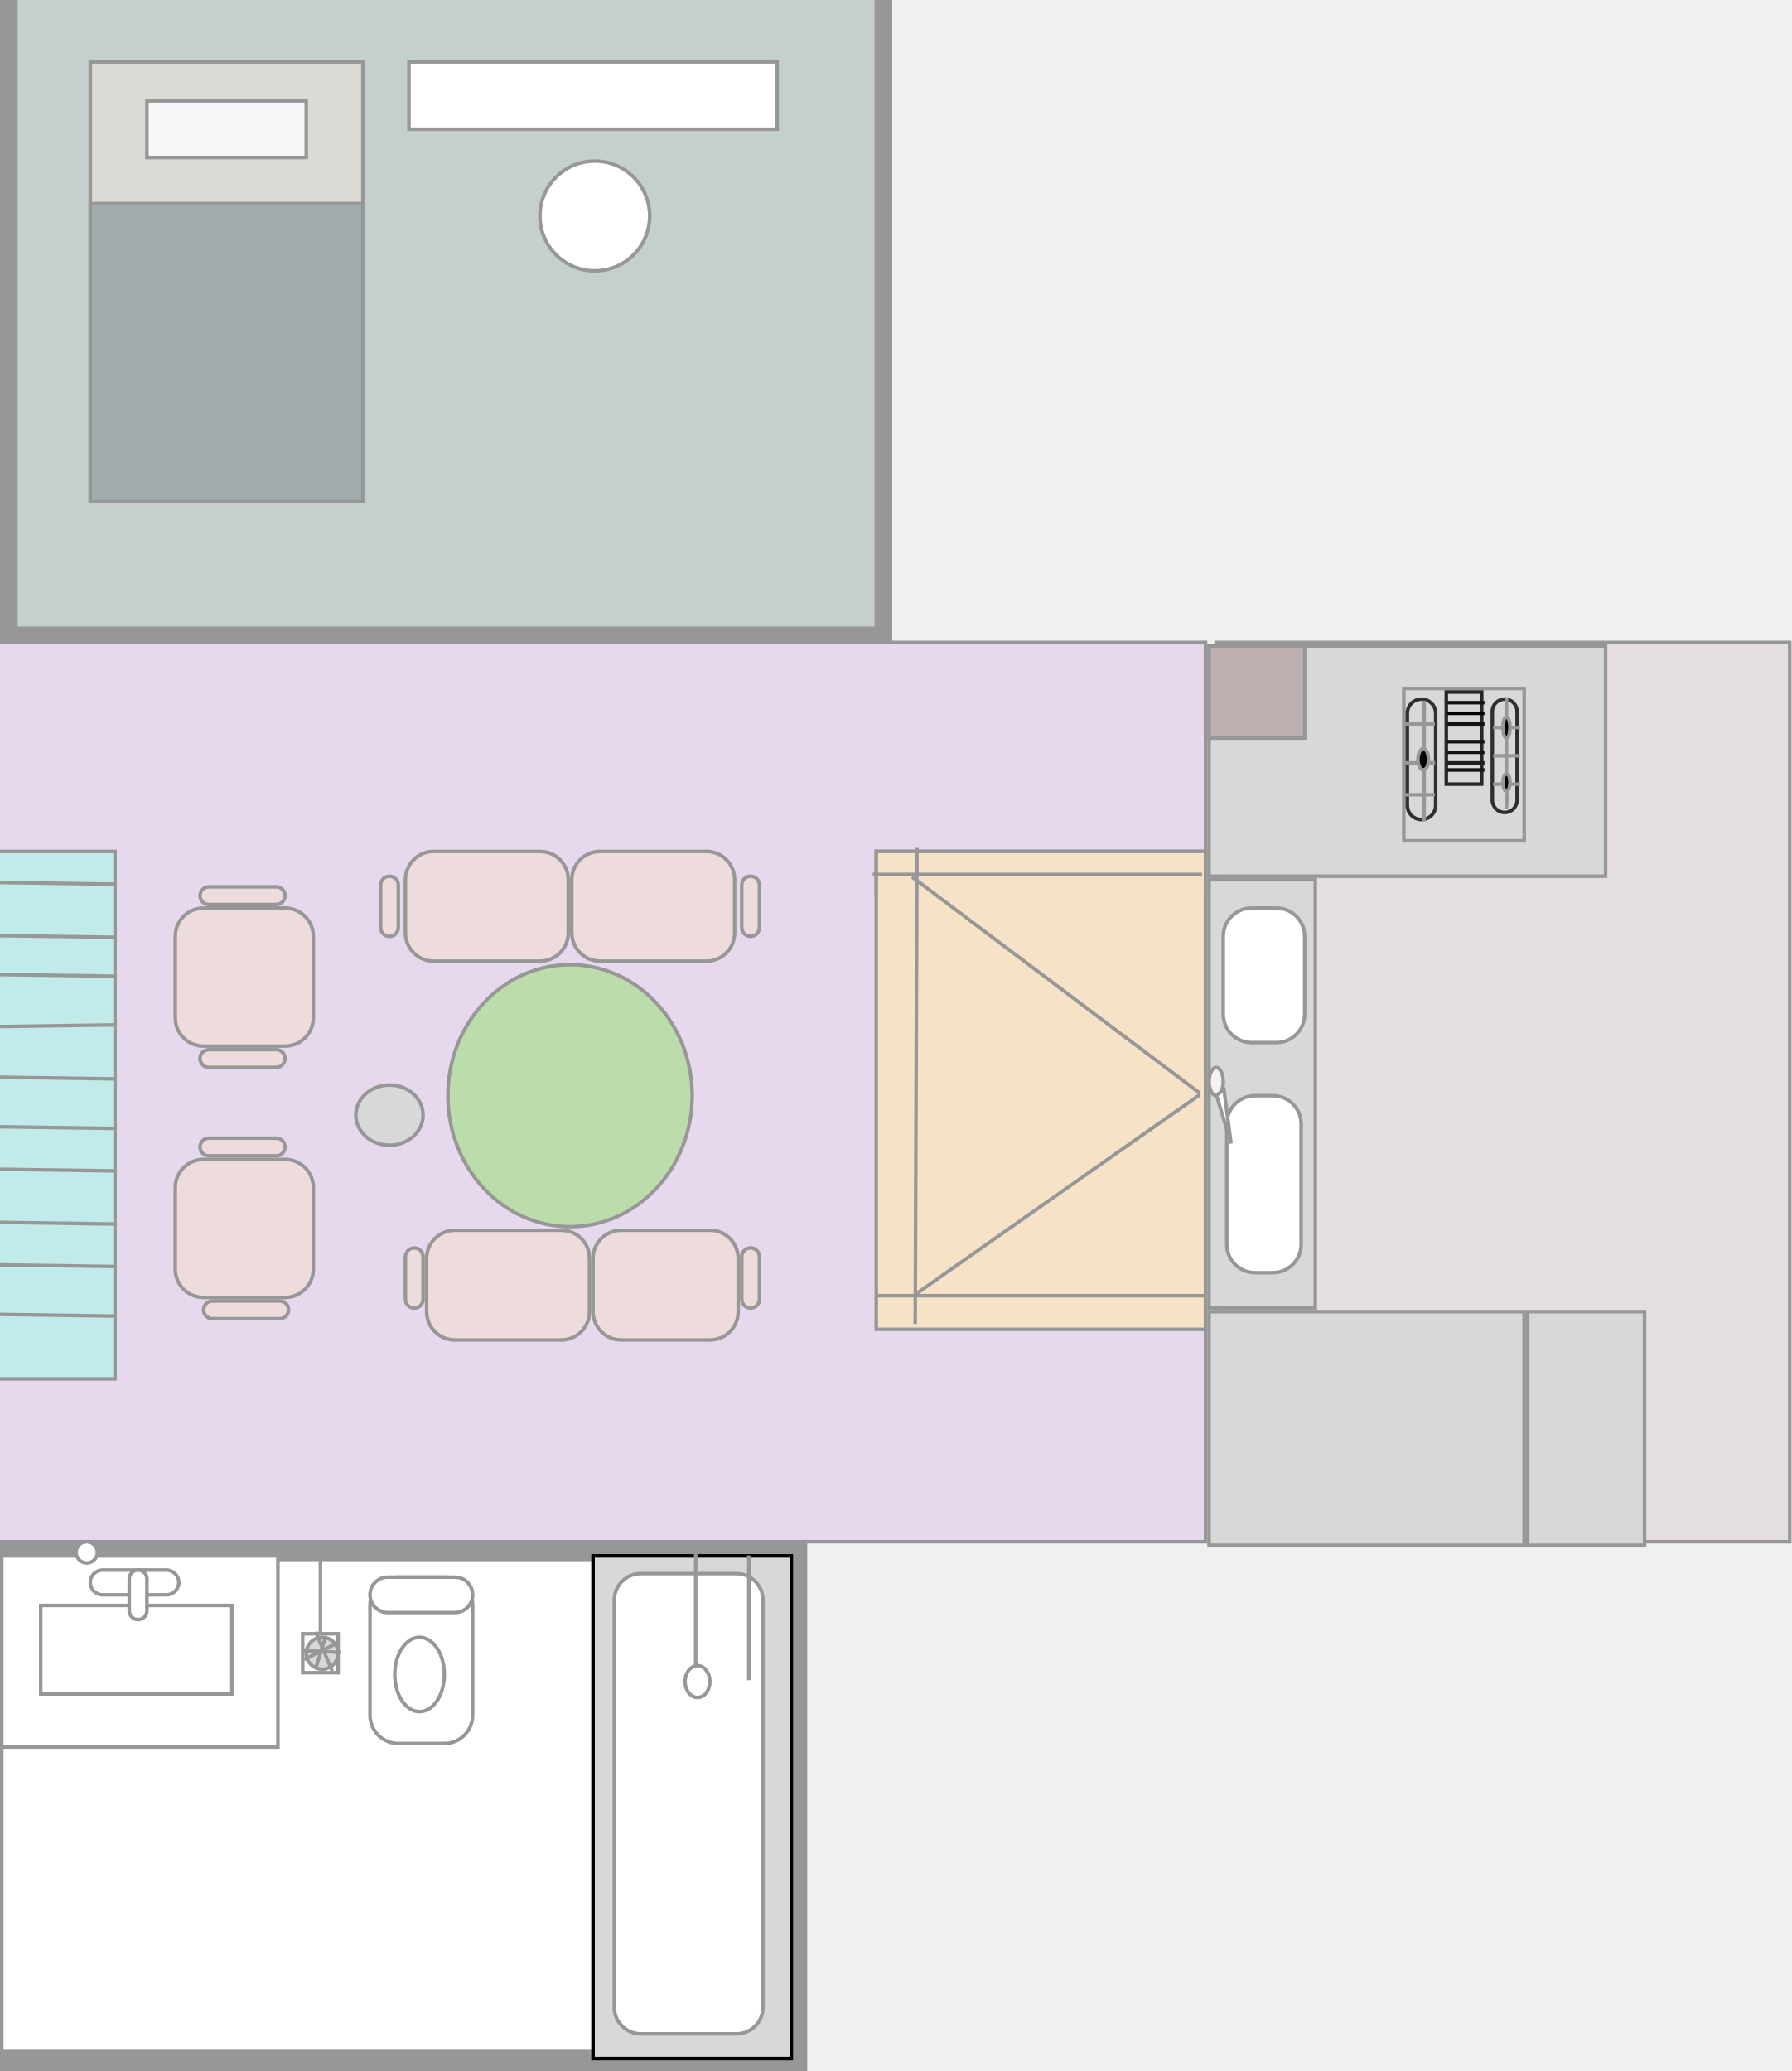
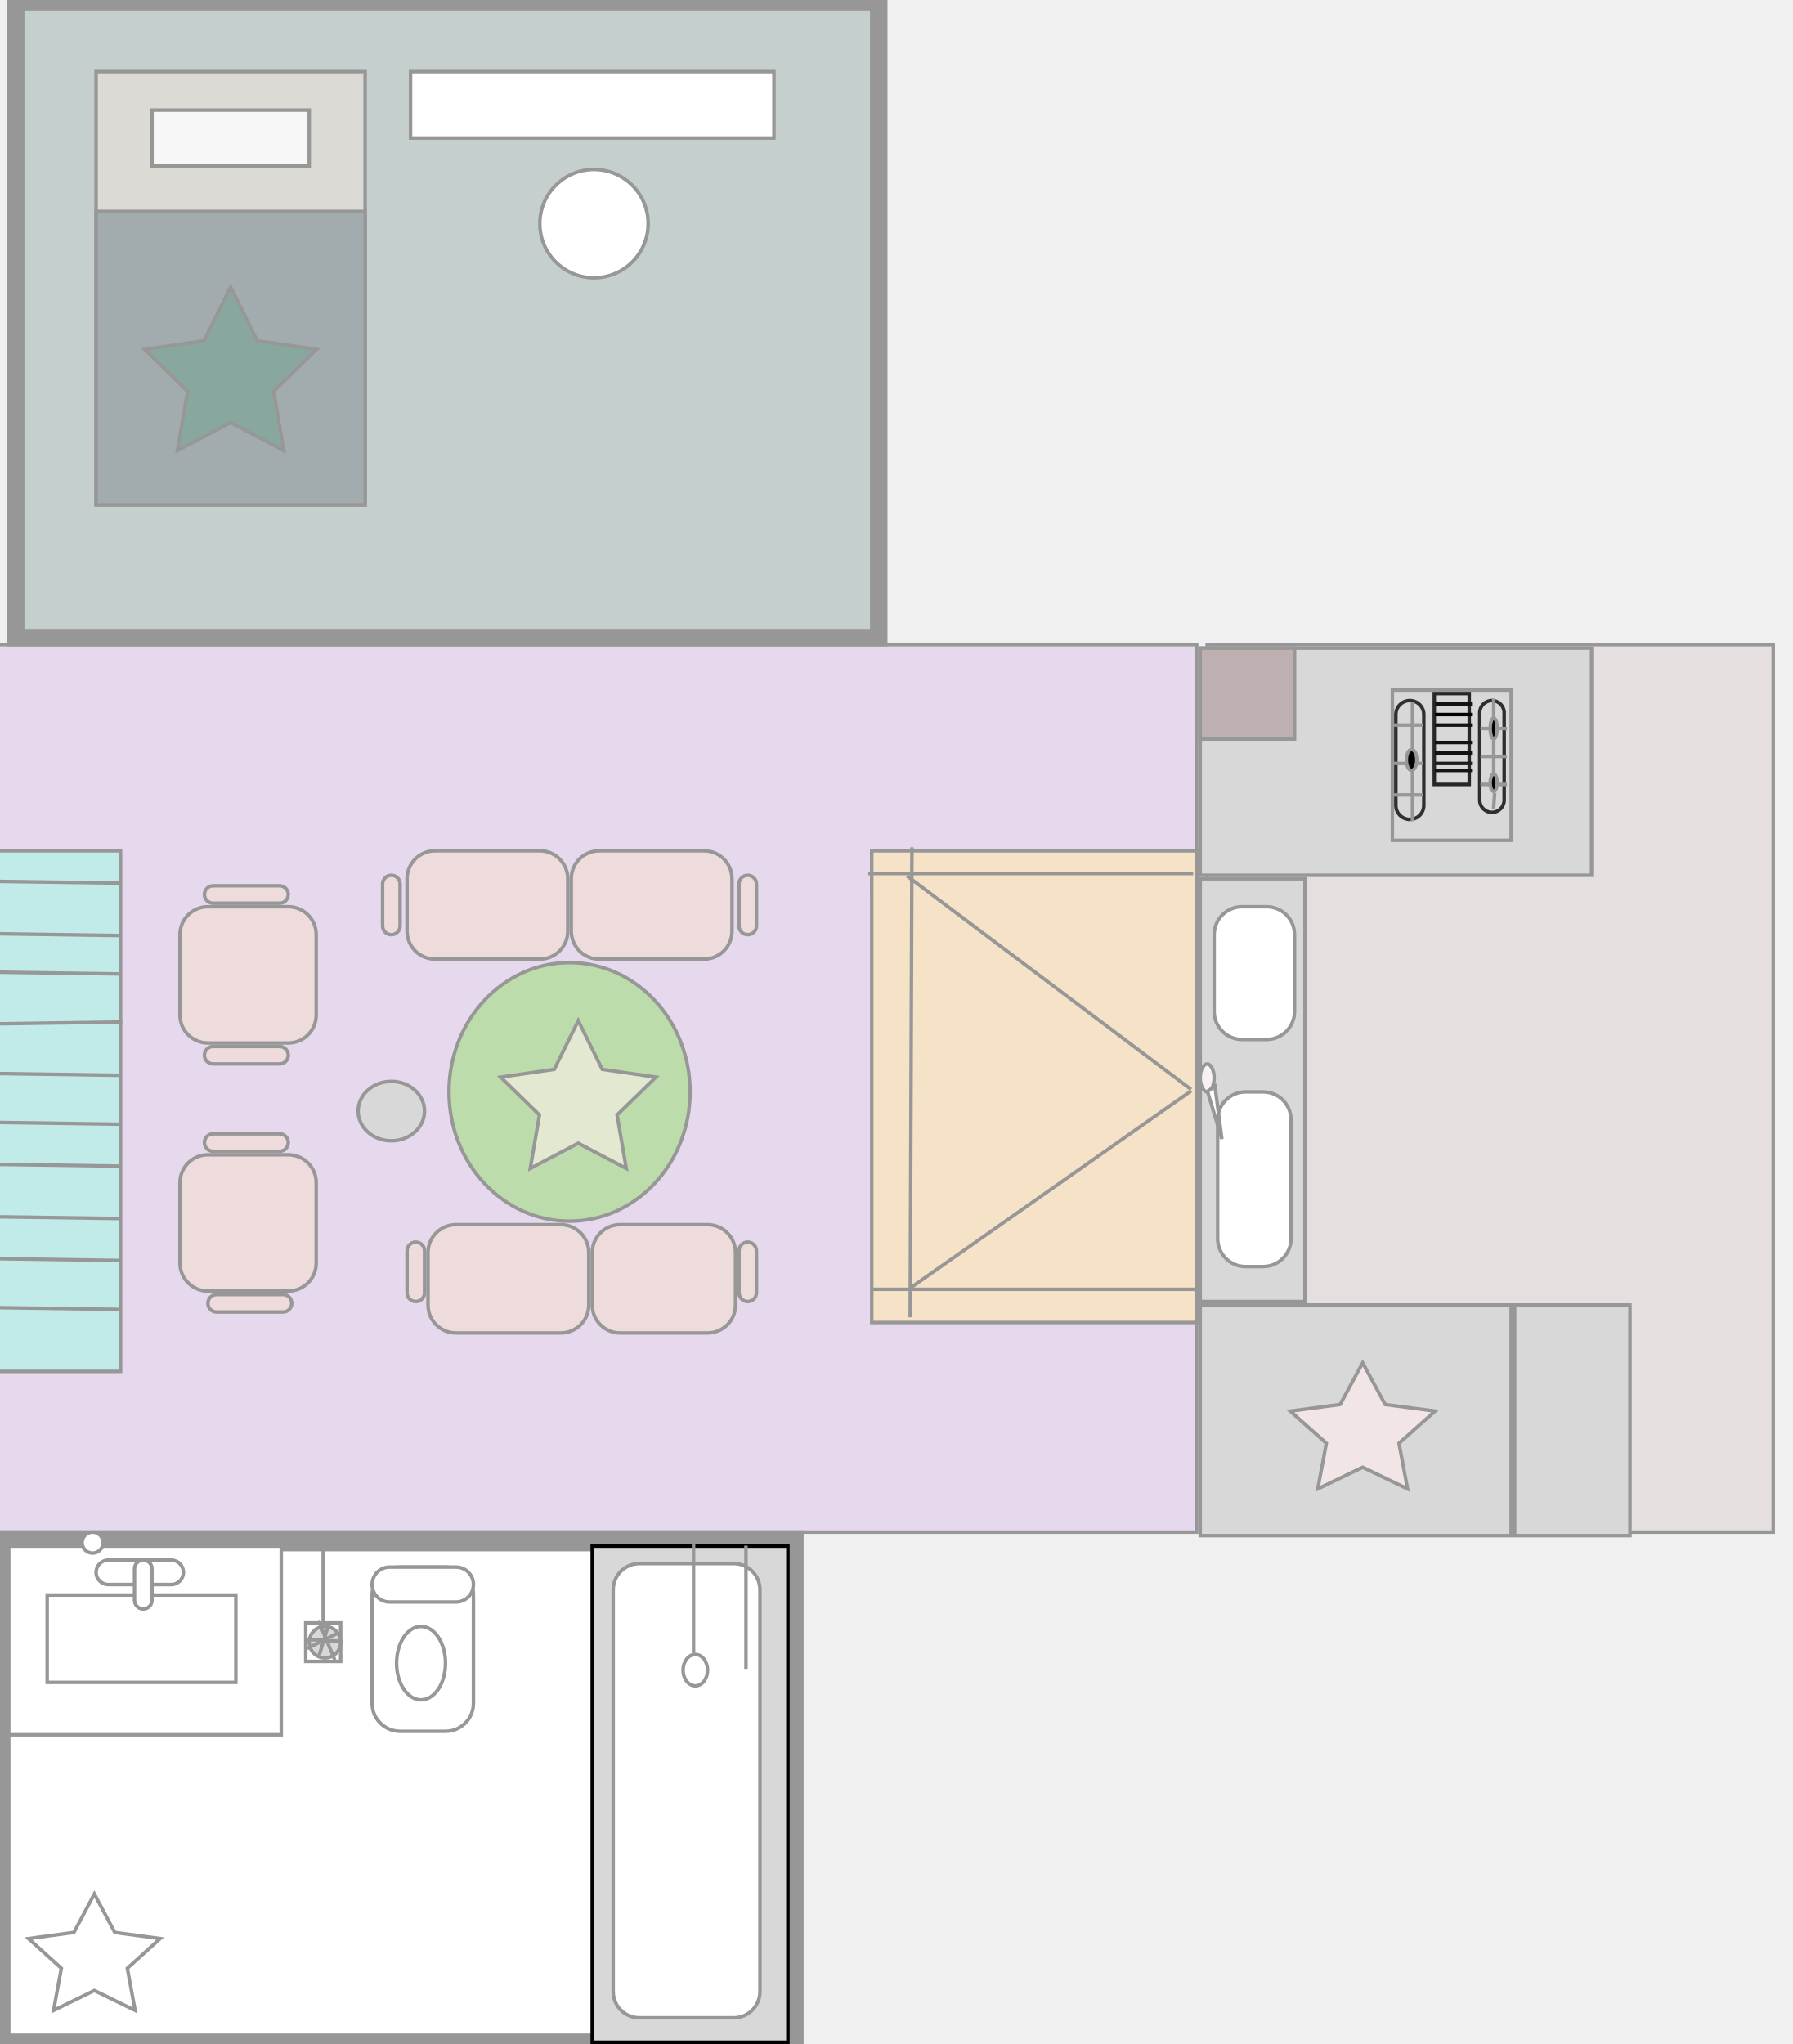
- <svg xmlns="http://www.w3.org/2000/svg" width="506px" height="585px" viewBox="0 0 506 585" version="1.1">
-   <g id="1b1b" stroke="none" stroke-width="1" fill="none" fill-rule="evenodd">
-     <rect id="Rectangle" stroke="#979797" fill="#E6D9ED" x="-2.5" y="181.5" width="343" height="254" />
-     <rect id="Rectangle" stroke="#979797" fill="#EEDCDC" x="167.5" y="347.5" width="41" height="31" rx="8" />
-     <rect id="Rectangle" stroke="#979797" fill="#EEDCDC" x="120.5" y="347.5" width="46" height="31" rx="8" />
-     <rect id="Rectangle" stroke="#979797" fill="#EEDCDC" x="161.5" y="240.5" width="46" height="31" rx="8" />
-     <rect id="Rectangle" stroke="#979797" fill="#EEDCDC" x="209.5" y="352.5" width="5" height="17" rx="2.5" />
-     <rect id="Rectangle" stroke="#979797" fill="#EEDCDC" x="114.5" y="352.5" width="5" height="17" rx="2.5" />
-     <line x1="251.5" y1="252.5" x2="338.5" y2="252.5" id="Line" stroke="#979797" stroke-linecap="square" />
-     <rect id="Rectangle" stroke="#979797" fill="#D8D8D8" x="247.5" y="240.5" width="93" height="12" />
-     <rect id="Rectangle" stroke="#979797" fill="#EEDCDC" x="209.5" y="247.5" width="5" height="17" rx="2.5" />
-     <rect id="Rectangle" stroke="#979797" fill="#EEDCDC" x="107.5" y="247.5" width="5" height="17" rx="2.5" />
-     <rect id="Rectangle" stroke="#979797" fill="#EEDCDC" x="57.5" y="367.5" width="24" height="5" rx="2.5" />
-     <rect id="Rectangle" stroke="#979797" fill="#EEDCDC" x="56.5" y="321.5" width="24" height="5" rx="2.5" />
-     <rect id="Rectangle" stroke="#979797" fill="#EEDCDC" x="56.5" y="296.5" width="24" height="5" rx="2.5" />
-     <rect id="Rectangle" stroke="#979797" fill="#EEDCDC" x="49.5" y="256.5" width="39" height="39" rx="8" />
-     <rect id="Rectangle" stroke="#979797" fill="#EEDCDC" x="56.5" y="250.5" width="24" height="5" rx="2.5" />
-     <rect id="Rectangle" stroke="#979797" fill="#EEDCDC" x="49.5" y="327.5" width="39" height="39" rx="8" />
-     <ellipse id="Oval" stroke="#979797" fill="#BCDDAB" cx="161" cy="309.5" rx="34.5" ry="37" />
-     <rect id="Rectangle" stroke="#979797" fill="#EEDCDC" x="114.5" y="240.5" width="46" height="31" rx="8" />
-     <rect id="Rectangle" stroke="#979797" fill="#F5E2C7" x="247.5" y="240.5" width="93" height="135" />
-     <line x1="258" y1="248" x2="338.5" y2="308.5" id="Line-2" stroke="#979797" stroke-linecap="square" />
-     <line x1="247" y1="247" x2="339" y2="247" id="Line-2" stroke="#979797" stroke-linecap="square" />
-     <line x1="258.716" y1="365.499" x2="338.5" y2="309.5" id="Line-2" stroke="#979797" stroke-linecap="square" />
-     <line x1="259" y1="240" x2="258.5" y2="373.5" id="Line-2" stroke="#979797" stroke-linecap="square" />
-     <line x1="248" y1="366" x2="340" y2="366" id="Line-2" stroke="#979797" stroke-linecap="square" />
-     <rect id="Rectangle" stroke="#979797" fill="#C0EBE9" x="-2.5" y="240.5" width="35" height="149" />
-     <line x1="-2.25" y1="371.25" x2="32.25" y2="371.75" id="Line-3" stroke="#979797" stroke-linecap="square" />
-     <line x1="-2.25" y1="357.25" x2="32.25" y2="357.75" id="Line-3" stroke="#979797" stroke-linecap="square" />
-     <line x1="-2.25" y1="345.25" x2="32.25" y2="345.75" id="Line-3" stroke="#979797" stroke-linecap="square" />
-     <line x1="-2.25" y1="330.25" x2="32.25" y2="330.75" id="Line-3" stroke="#979797" stroke-linecap="square" />
-     <line x1="-2.25" y1="318.25" x2="32.25" y2="318.75" id="Line-3" stroke="#979797" stroke-linecap="square" />
-     <line x1="-2.25" y1="304.25" x2="32.25" y2="304.75" id="Line-3" stroke="#979797" stroke-linecap="square" />
-     <line x1="-2.25" y1="249.25" x2="32.25" y2="249.75" id="Line-3" stroke="#979797" stroke-linecap="square" />
-     <line x1="-2" y1="290" x2="32.5" y2="289.5" id="Line-3" stroke="#979797" stroke-linecap="square" />
-     <line x1="-2.25" y1="275.25" x2="32.25" y2="275.75" id="Line-3" stroke="#979797" stroke-linecap="square" />
-     <ellipse id="Oval" stroke="#979797" fill="#D8D8D8" cx="110" cy="315" rx="9.5" ry="8.5" />
-     <line x1="-2.25" y1="264.25" x2="32.25" y2="264.75" id="Line-3" stroke="#979797" stroke-linecap="square" />
-     <rect id="Rectangle" stroke="#979797" stroke-width="6" fill="#FFFFFF" x="-2" y="438" width="227" height="144" />
-     <line x1="90.5" y1="439.371" x2="90.5" y2="461.629" id="Line-4" stroke="#979797" stroke-linecap="square" />
-     <rect id="Rectangle" stroke="#979797" fill="#FFFFFF" x="104.5" y="445.5" width="29" height="47" rx="8" />
-     <ellipse id="Oval" stroke="#979797" fill="#FFFFFF" cx="118.5" cy="473" rx="7" ry="10.5" />
-     <rect id="Rectangle" stroke="#979797" fill="#FFFFFF" x="104.5" y="445.5" width="29" height="10" rx="5" />
-     <circle id="Oval" stroke="#979797" fill="#D8D8D8" cx="39" cy="448" r="2.5" />
-     <rect id="Rectangle" stroke="#000000" fill="#D8D8D8" x="167.5" y="439.5" width="56" height="142" />
-     <line x1="38.5" y1="439.368" x2="38.5" y2="452.632" id="Line-2" stroke="#979797" stroke-linecap="square" />
-     <ellipse id="Oval" stroke="#979797" fill="#D8D8D8" cx="211" cy="479" rx="3.5" ry="4.5" />
-     <rect id="Rectangle" stroke="#979797" fill="#FFFFFF" x="0.5" y="439.5" width="78" height="54" />
-     <rect id="Rectangle-2" stroke="#979797" fill="#FFFFFF" x="11.5" y="453.5" width="54" height="25" />
-     <path d="M208,444.5 L181,444.5 C178.929,444.5 177.054,445.339 175.697,446.697 C174.339,448.054 173.5,449.929 173.5,452 L173.5,567 C173.5,569.071 174.339,570.946 175.697,572.303 C177.054,573.661 178.929,574.5 181,574.5 L208,574.5 C210.071,574.5 211.946,573.661 213.303,572.303 C214.661,570.946 215.5,569.071 215.5,567 L215.5,452 C215.5,449.929 214.661,448.054 213.303,446.697 C211.946,445.339 210.071,444.5 208,444.5 Z M24.5,435.5 C23.672,435.5 22.922,435.836 22.379,436.379 C21.836,436.922 21.5,437.672 21.5,438.5 C21.5,439.328 21.836,440.078 22.379,440.621 C22.922,441.164 23.672,441.5 24.5,441.5 C25.328,441.5 26.078,441.164 26.621,440.621 C27.164,440.078 27.5,439.328 27.5,438.5 C27.5,437.672 27.164,436.922 26.621,436.379 C26.078,435.836 25.328,435.5 24.5,435.5 Z" id="Rectangle-3" stroke="#979797" fill="#FFFFFF" />
-     <line x1="211.5" y1="439.375" x2="211.5" y2="474.625" id="Line" stroke="#979797" fill="#FFFFFF" />
-     <line x1="196.5" y1="438.381" x2="196.5" y2="469.619" id="Line-3" stroke="#979797" stroke-linecap="square" />
-     <ellipse id="Oval" stroke="#979797" fill="#FFFFFF" cx="197" cy="475" rx="3.5" ry="4.5" />
-     <rect id="Rectangle" stroke="#979797" fill="#FFFFFF" x="25.5" y="443.5" width="25" height="7" rx="3.5" />
-     <rect id="Rectangle" stroke="#979797" fill="#FFFFFF" x="36.5" y="443.5" width="5" height="14" rx="2.5" />
-     <rect id="Rectangle" stroke="#979797" fill="#FFFFFF" x="85.5" y="461.5" width="10" height="11" />
-     <circle id="Oval" stroke="#979797" fill="#D8D8D8" cx="91" cy="467" r="4.5" />
-     <line x1="86.385" y1="466.25" x2="95.615" y2="466.75" id="Line-5" stroke="#979797" stroke-linecap="square" />
-     <line x1="89.357" y1="461.393" x2="93.643" y2="471.607" id="Line-6" stroke="#979797" stroke-linecap="square" />
-     <line x1="89.375" y1="470.636" x2="91.625" y2="463.364" id="Line-7" stroke="#979797" stroke-linecap="square" />
-     <line x1="86.375" y1="468.583" x2="94.625" y2="464.417" id="Line-8" stroke="#979797" stroke-linecap="square" />
-     <rect id="Rectangle" stroke="#979797" fill="#E5DFDF" x="343.5" y="181.5" width="162" height="254" />
-     <rect id="Rectangle" stroke="#979797" fill="#D8D8D8" x="341.5" y="370.5" width="89" height="66" />
-     <line x1="347.238" y1="308.441" x2="356.762" y2="322.559" id="Line" stroke="#979797" stroke-linecap="square" />
-     <rect id="Rectangle" stroke="#979797" fill="#D8D8D8" x="341.5" y="248.5" width="30" height="121" />
-     <rect id="Rectangle-2" stroke="#979797" fill="#FFFFFF" x="345.5" y="256.5" width="23" height="38" rx="8" />
-     <rect id="Rectangle" stroke="#979797" fill="#FFFFFF" x="346.5" y="309.5" width="21" height="50" rx="8" />
-     <path d="M343.5,301.5 C343.266,301.5 343.045,301.591 342.843,301.742 C342.587,301.932 342.361,302.215 342.169,302.561 C341.751,303.313 341.5,304.354 341.5,305.5 C341.5,306.646 341.751,307.687 342.169,308.439 C342.361,308.785 342.587,309.068 342.843,309.258 C343.045,309.409 343.266,309.5 343.5,309.5 C343.734,309.5 343.955,309.409 344.157,309.258 C344.413,309.068 344.639,308.785 344.831,308.439 C345.249,307.687 345.5,306.646 345.5,305.5 C345.5,304.354 345.249,303.313 344.831,302.561 C344.639,302.215 344.413,301.932 344.157,301.742 C343.955,301.591 343.734,301.5 343.5,301.5 Z" id="Oval-2" stroke="#979797" fill="#F7F1F1" />
-     <path d="M345.727,307.879 L343.584,309.365 L347.71,323.008 L345.727,307.879 Z" id="Triangle" stroke="#979797" fill="#FFFFFF" />
-     <rect id="Rectangle" stroke="#979797" fill="#D8D8D8" x="341.5" y="182.5" width="112" height="65" />
-     <rect id="Rectangle" stroke="#979797" fill="#D8D8D8" x="431.5" y="370.5" width="33" height="66" />
-     <rect id="Rectangle" stroke="#979797" fill="#D8D8D8" x="408.5" y="197.5" width="10" height="25" rx="5" />
-     <rect id="Rectangle" stroke="#979797" fill="#D8D8D8" x="396.5" y="194.5" width="34" height="43" />
-     <rect id="Rectangle" stroke="#282727" fill="#D8D8D8" x="408.5" y="195.5" width="10" height="26" />
-     <line x1="409.208" y1="198.5" x2="418.792" y2="198.5" id="Line-3" stroke="#131313" stroke-linecap="square" />
-     <line x1="409.208" y1="201.5" x2="418.792" y2="201.5" id="Line-4" stroke="#030202" stroke-linecap="square" />
-     <line x1="409.208" y1="204.5" x2="418.792" y2="204.5" id="Line-5" stroke="#121212" stroke-linecap="square" />
-     <line x1="409.208" y1="209.5" x2="418.792" y2="209.5" id="Line-6" stroke="#131313" stroke-linecap="square" />
-     <line x1="409.208" y1="212.5" x2="418.792" y2="212.5" id="Line-7" stroke="#121212" stroke-linecap="square" />
-     <line x1="409.208" y1="215.5" x2="418.792" y2="215.5" id="Line-8" stroke="#1E1D1D" stroke-linecap="square" />
-     <line x1="409.208" y1="217.5" x2="418.792" y2="217.5" id="Line-9" stroke="#141414" stroke-linecap="square" />
-     <rect id="Rectangle" stroke="#303030" fill="#D8D8D8" x="397.5" y="197.5" width="8" height="34" rx="4" />
-     <rect id="Rectangle" stroke="#2F2E2E" fill="#D8D8D8" x="421.5" y="197.5" width="7" height="32" rx="3.5" />
-     <ellipse id="Oval" stroke="#979797" fill="#000000" cx="425.5" cy="205.5" rx="1" ry="3" />
-     <ellipse id="Oval" stroke="#979797" fill="#000000" cx="425.5" cy="221" rx="1" ry="2.5" />
-     <ellipse id="Oval" stroke="#979797" fill="#020202" cx="402" cy="214.5" rx="1.5" ry="3" />
-     <rect id="Rectangle" stroke="#979797" fill="#BEB0B0" x="341.5" y="182.5" width="27" height="26" />
-     <line x1="397.222" y1="204.5" x2="404.778" y2="204.5" id="Line-10" stroke="#979797" stroke-linecap="square" />
-     <line x1="397.222" y1="224.5" x2="404.778" y2="224.5" id="Line-11" stroke="#979797" stroke-linecap="square" />
-     <line x1="402.25" y1="198.438" x2="402.25" y2="211.562" id="Line-12" stroke="#979797" stroke-linecap="square" />
-     <line x1="402.25" y1="217.469" x2="402.25" y2="231.531" id="Line-13" stroke="#979797" stroke-linecap="square" />
-     <line x1="397.3" y1="215.5" x2="399.7" y2="215.5" id="Line-14" stroke="#979797" stroke-linecap="square" />
-     <line x1="404.167" y1="215.5" x2="404.833" y2="215.5" id="Line-15" stroke="#979797" stroke-linecap="square" />
-     <line x1="422.2" y1="205.5" x2="423.8" y2="205.5" id="Line-16" stroke="#979797" stroke-linecap="square" />
-     <line x1="427.167" y1="205.5" x2="428.833" y2="205.5" id="Line-17" stroke="#979797" stroke-linecap="square" />
-     <line x1="422.2" y1="221.5" x2="423.8" y2="221.5" id="Line-18" stroke="#979797" stroke-linecap="square" />
-     <line x1="427.2" y1="221.5" x2="428.8" y2="221.5" id="Line-19" stroke="#979797" stroke-linecap="square" />
-     <line x1="425.5" y1="197.429" x2="425.5" y2="202.571" id="Line-20" stroke="#979797" stroke-linecap="square" />
-     <line x1="425.5" y1="209.385" x2="425.5" y2="218.615" id="Line-21" stroke="#979797" stroke-linecap="square" />
-     <line x1="425.75" y1="224.4" x2="425.5" y2="228" id="Line-22" stroke="#979797" stroke-linecap="square" />
-     <line x1="422.219" y1="213.5" x2="428.781" y2="213.5" id="Line-23" stroke="#979797" stroke-linecap="square" />
-     <rect id="Rectangle" stroke="#979797" stroke-width="5" fill="#C5CFCE" x="2.5" y="-2.5" width="247" height="182" />
-     <rect id="Rectangle" stroke="#979797" fill="#DCDAD5" x="25.5" y="17.5" width="77" height="124" />
-     <rect id="Rectangle" stroke="#979797" fill="#F7F7F7" x="41.5" y="28.5" width="45" height="16" />
-     <rect id="Rectangle" stroke="#979797" fill="#A2ABAD" x="25.5" y="57.5" width="77" height="84" />
-     <rect id="Rectangle" stroke="#979797" fill="#FFFFFF" x="115.5" y="17.5" width="104" height="19" />
-     <circle id="Oval" stroke="#979797" fill="#FFFFFF" cx="168" cy="61" r="15.5" />
+ <svg xmlns="http://www.w3.org/2000/svg" width="513px" height="585px" viewBox="0 0 513 585" version="1.1">
+   <g id="Page-1" stroke="none" stroke-width="1" fill="none" fill-rule="evenodd">
+     <g id="1b1bselection2" transform="translate(-1, 0)">
+       <rect id="Rectangle" stroke="#979797" fill="#E6D9ED" fill-rule="nonzero" x="0.5" y="184.5" width="343" height="254" />
+       <rect id="Rectangle" stroke="#979797" fill="#EEDCDC" fill-rule="nonzero" x="170.5" y="350.5" width="41" height="31" rx="8" />
+       <rect id="Rectangle" stroke="#979797" fill="#EEDCDC" fill-rule="nonzero" x="123.5" y="350.5" width="46" height="31" rx="8" />
+       <rect id="Rectangle" stroke="#979797" fill="#EEDCDC" fill-rule="nonzero" x="164.5" y="243.5" width="46" height="31" rx="8" />
+       <rect id="Rectangle" stroke="#979797" fill="#EEDCDC" fill-rule="nonzero" x="212.5" y="355.5" width="5" height="17" rx="2.5" />
+       <rect id="Rectangle" stroke="#979797" fill="#EEDCDC" fill-rule="nonzero" x="117.5" y="355.5" width="5" height="17" rx="2.5" />
+       <line x1="254.5" y1="255.5" x2="341.5" y2="255.5" id="Line" stroke="#979797" stroke-linecap="square" />
+       <rect id="Rectangle" stroke="#979797" fill="#D8D8D8" fill-rule="nonzero" x="250.5" y="243.5" width="93" height="12" />
+       <rect id="Rectangle" stroke="#979797" fill="#EEDCDC" fill-rule="nonzero" x="212.5" y="250.5" width="5" height="17" rx="2.5" />
+       <rect id="Rectangle" stroke="#979797" fill="#EEDCDC" fill-rule="nonzero" x="110.5" y="250.5" width="5" height="17" rx="2.5" />
+       <rect id="Rectangle" stroke="#979797" fill="#EEDCDC" fill-rule="nonzero" x="60.5" y="370.5" width="24" height="5" rx="2.5" />
+       <rect id="Rectangle" stroke="#979797" fill="#EEDCDC" fill-rule="nonzero" x="59.5" y="324.5" width="24" height="5" rx="2.5" />
+       <rect id="Rectangle" stroke="#979797" fill="#EEDCDC" fill-rule="nonzero" x="59.5" y="299.5" width="24" height="5" rx="2.5" />
+       <rect id="Rectangle" stroke="#979797" fill="#EEDCDC" fill-rule="nonzero" x="52.5" y="259.5" width="39" height="39" rx="8" />
+       <rect id="Rectangle" stroke="#979797" fill="#EEDCDC" fill-rule="nonzero" x="59.5" y="253.5" width="24" height="5" rx="2.5" />
+       <rect id="Rectangle" stroke="#979797" fill="#EEDCDC" fill-rule="nonzero" x="52.5" y="330.5" width="39" height="39" rx="8" />
+       <ellipse id="Oval" stroke="#979797" fill="#BCDDAB" fill-rule="nonzero" cx="164" cy="312.5" rx="34.5" ry="37" />
+       <rect id="Rectangle" stroke="#979797" fill="#EEDCDC" fill-rule="nonzero" x="117.5" y="243.5" width="46" height="31" rx="8" />
+       <rect id="Rectangle" stroke="#979797" fill="#F5E2C7" fill-rule="nonzero" x="250.5" y="243.5" width="93" height="135" />
+       <line x1="261" y1="251" x2="341.5" y2="311.5" id="Line-2" stroke="#979797" stroke-linecap="square" />
+       <line x1="250" y1="250" x2="342" y2="250" id="Line-2" stroke="#979797" stroke-linecap="square" />
+       <line x1="261.716" y1="368.499" x2="341.5" y2="312.5" id="Line-2" stroke="#979797" stroke-linecap="square" />
+       <line x1="262" y1="243" x2="261.5" y2="376.5" id="Line-2" stroke="#979797" stroke-linecap="square" />
+       <line x1="251" y1="369" x2="343" y2="369" id="Line-2" stroke="#979797" stroke-linecap="square" />
+       <rect id="Rectangle" stroke="#979797" fill="#C0EBE9" fill-rule="nonzero" x="0.5" y="243.5" width="35" height="149" />
+       <line x1="0.75" y1="374.25" x2="35.25" y2="374.75" id="Line-3" stroke="#979797" stroke-linecap="square" />
+       <line x1="0.75" y1="360.25" x2="35.25" y2="360.75" id="Line-3" stroke="#979797" stroke-linecap="square" />
+       <line x1="0.75" y1="348.25" x2="35.25" y2="348.75" id="Line-3" stroke="#979797" stroke-linecap="square" />
+       <line x1="0.75" y1="333.25" x2="35.25" y2="333.75" id="Line-3" stroke="#979797" stroke-linecap="square" />
+       <line x1="0.75" y1="321.25" x2="35.25" y2="321.75" id="Line-3" stroke="#979797" stroke-linecap="square" />
+       <line x1="0.75" y1="307.25" x2="35.25" y2="307.75" id="Line-3" stroke="#979797" stroke-linecap="square" />
+       <line x1="0.75" y1="252.25" x2="35.25" y2="252.75" id="Line-3" stroke="#979797" stroke-linecap="square" />
+       <line x1="1" y1="293" x2="35.5" y2="292.5" id="Line-3" stroke="#979797" stroke-linecap="square" />
+       <line x1="0.75" y1="278.25" x2="35.25" y2="278.75" id="Line-3" stroke="#979797" stroke-linecap="square" />
+       <ellipse id="Oval" stroke="#979797" fill="#D8D8D8" fill-rule="nonzero" cx="113" cy="318" rx="9.5" ry="8.5" />
+       <line x1="0.75" y1="267.25" x2="35.25" y2="267.75" id="Line-3" stroke="#979797" stroke-linecap="square" />
+       <rect id="Rectangle" stroke="#979797" stroke-width="6" fill="#FFFFFF" fill-rule="nonzero" x="1" y="441" width="227" height="144" />
+       <line x1="93.5" y1="442.371" x2="93.5" y2="464.629" id="Line-4" stroke="#979797" stroke-linecap="square" />
+       <rect id="Rectangle" stroke="#979797" fill="#FFFFFF" fill-rule="nonzero" x="107.5" y="448.5" width="29" height="47" rx="8" />
+       <ellipse id="Oval" stroke="#979797" fill="#FFFFFF" fill-rule="nonzero" cx="121.5" cy="476" rx="7" ry="10.5" />
+       <rect id="Rectangle" stroke="#979797" fill="#FFFFFF" fill-rule="nonzero" x="107.5" y="448.5" width="29" height="10" rx="5" />
+       <circle id="Oval" stroke="#979797" fill="#D8D8D8" fill-rule="nonzero" cx="42" cy="451" r="2.5" />
+       <rect id="Rectangle" stroke="#000000" fill="#D8D8D8" fill-rule="nonzero" x="170.5" y="442.5" width="56" height="142" />
+       <line x1="41.5" y1="442.368" x2="41.5" y2="455.632" id="Line-2" stroke="#979797" stroke-linecap="square" />
+       <ellipse id="Oval" stroke="#979797" fill="#D8D8D8" fill-rule="nonzero" cx="214" cy="482" rx="3.5" ry="4.5" />
+       <rect id="Rectangle" stroke="#979797" fill="#FFFFFF" fill-rule="nonzero" x="3.5" y="442.5" width="78" height="54" />
+       <rect id="Rectangle-2" stroke="#979797" fill="#FFFFFF" fill-rule="nonzero" x="14.5" y="456.5" width="54" height="25" />
+       <path d="M211,447.5 L184,447.5 C181.929,447.5 180.054,448.339 178.697,449.697 C177.339,451.054 176.5,452.929 176.5,455 L176.5,570 C176.5,572.071 177.339,573.946 178.697,575.303 C180.054,576.661 181.929,577.5 184,577.5 L211,577.5 C213.071,577.5 214.946,576.661 216.303,575.303 C217.661,573.946 218.5,572.071 218.5,570 L218.5,455 C218.5,452.929 217.661,451.054 216.303,449.697 C214.946,448.339 213.071,447.5 211,447.5 Z M27.5,438.5 C26.672,438.5 25.922,438.836 25.379,439.379 C24.836,439.922 24.5,440.672 24.5,441.5 C24.5,442.328 24.836,443.078 25.379,443.621 C25.922,444.164 26.672,444.5 27.5,444.5 C28.328,444.5 29.078,444.164 29.621,443.621 C30.164,443.078 30.5,442.328 30.5,441.5 C30.5,440.672 30.164,439.922 29.621,439.379 C29.078,438.836 28.328,438.5 27.5,438.5 Z" id="Rectangle-3" stroke="#979797" fill="#FFFFFF" fill-rule="nonzero" />
+       <line x1="214.5" y1="442.375" x2="214.5" y2="477.625" id="Line" stroke="#979797" fill="#FFFFFF" fill-rule="nonzero" />
+       <line x1="199.5" y1="441.381" x2="199.5" y2="472.619" id="Line-3" stroke="#979797" stroke-linecap="square" />
+       <ellipse id="Oval" stroke="#979797" fill="#FFFFFF" fill-rule="nonzero" cx="200" cy="478" rx="3.5" ry="4.5" />
+       <rect id="Rectangle" stroke="#979797" fill="#FFFFFF" fill-rule="nonzero" x="28.5" y="446.5" width="25" height="7" rx="3.5" />
+       <rect id="Rectangle" stroke="#979797" fill="#FFFFFF" fill-rule="nonzero" x="39.5" y="446.5" width="5" height="14" rx="2.5" />
+       <rect id="Rectangle" stroke="#979797" fill="#FFFFFF" fill-rule="nonzero" x="88.5" y="464.5" width="10" height="11" />
+       <circle id="Oval" stroke="#979797" fill="#D8D8D8" fill-rule="nonzero" cx="94" cy="470" r="4.5" />
+       <line x1="89.385" y1="469.25" x2="98.615" y2="469.75" id="Line-5" stroke="#979797" stroke-linecap="square" />
+       <line x1="92.357" y1="464.393" x2="96.643" y2="474.607" id="Line-6" stroke="#979797" stroke-linecap="square" />
+       <line x1="92.375" y1="473.636" x2="94.625" y2="466.364" id="Line-7" stroke="#979797" stroke-linecap="square" />
+       <line x1="89.375" y1="471.583" x2="97.625" y2="467.417" id="Line-8" stroke="#979797" stroke-linecap="square" />
+       <rect id="Rectangle" stroke="#979797" fill="#E5DFDF" fill-rule="nonzero" x="346.5" y="184.5" width="162" height="254" />
+       <rect id="Rectangle" stroke="#979797" fill="#D8D8D8" fill-rule="nonzero" x="344.5" y="373.5" width="89" height="66" />
+       <line x1="350.238" y1="311.441" x2="359.762" y2="325.559" id="Line" stroke="#979797" stroke-linecap="square" />
+       <rect id="Rectangle" stroke="#979797" fill="#D8D8D8" fill-rule="nonzero" x="344.5" y="251.5" width="30" height="121" />
+       <rect id="Rectangle-2" stroke="#979797" fill="#FFFFFF" fill-rule="nonzero" x="348.5" y="259.5" width="23" height="38" rx="8" />
+       <rect id="Rectangle" stroke="#979797" fill="#FFFFFF" fill-rule="nonzero" x="349.5" y="312.5" width="21" height="50" rx="8" />
+       <path d="M346.5,304.5 C346.266,304.5 346.045,304.591 345.843,304.742 C345.587,304.932 345.361,305.215 345.169,305.561 C344.751,306.313 344.5,307.354 344.5,308.5 C344.5,309.646 344.751,310.687 345.169,311.439 C345.361,311.785 345.587,312.068 345.843,312.258 C346.045,312.409 346.266,312.5 346.5,312.5 C346.734,312.5 346.955,312.409 347.157,312.258 C347.413,312.068 347.639,311.785 347.831,311.439 C348.249,310.687 348.5,309.646 348.5,308.5 C348.5,307.354 348.249,306.313 347.831,305.561 C347.639,305.215 347.413,304.932 347.157,304.742 C346.955,304.591 346.734,304.5 346.5,304.5 Z" id="Oval-2" stroke="#979797" fill="#F7F1F1" fill-rule="nonzero" />
+       <polygon id="Triangle" stroke="#979797" fill="#FFFFFF" fill-rule="nonzero" points="348.727 310.879 346.584 312.365 350.71 326.008" />
+       <rect id="Rectangle" stroke="#979797" fill="#D8D8D8" fill-rule="nonzero" x="344.5" y="185.5" width="112" height="65" />
+       <rect id="Rectangle" stroke="#979797" fill="#D8D8D8" fill-rule="nonzero" x="434.5" y="373.5" width="33" height="66" />
+       <rect id="Rectangle" stroke="#979797" fill="#D8D8D8" fill-rule="nonzero" x="411.5" y="200.5" width="10" height="25" rx="5" />
+       <rect id="Rectangle" stroke="#979797" fill="#D8D8D8" fill-rule="nonzero" x="399.5" y="197.5" width="34" height="43" />
+       <rect id="Rectangle" stroke="#282727" fill="#D8D8D8" fill-rule="nonzero" x="411.5" y="198.5" width="10" height="26" />
+       <line x1="412.208" y1="201.5" x2="421.792" y2="201.5" id="Line-3" stroke="#131313" stroke-linecap="square" />
+       <line x1="412.208" y1="204.5" x2="421.792" y2="204.5" id="Line-4" stroke="#030202" stroke-linecap="square" />
+       <line x1="412.208" y1="207.5" x2="421.792" y2="207.5" id="Line-5" stroke="#121212" stroke-linecap="square" />
+       <line x1="412.208" y1="212.5" x2="421.792" y2="212.5" id="Line-6" stroke="#131313" stroke-linecap="square" />
+       <line x1="412.208" y1="215.5" x2="421.792" y2="215.5" id="Line-7" stroke="#121212" stroke-linecap="square" />
+       <line x1="412.208" y1="218.5" x2="421.792" y2="218.5" id="Line-8" stroke="#1E1D1D" stroke-linecap="square" />
+       <line x1="412.208" y1="220.5" x2="421.792" y2="220.5" id="Line-9" stroke="#141414" stroke-linecap="square" />
+       <rect id="Rectangle" stroke="#303030" fill="#D8D8D8" fill-rule="nonzero" x="400.5" y="200.5" width="8" height="34" rx="4" />
+       <rect id="Rectangle" stroke="#2F2E2E" fill="#D8D8D8" fill-rule="nonzero" x="424.5" y="200.5" width="7" height="32" rx="3.5" />
+       <ellipse id="Oval" stroke="#979797" fill="#000000" fill-rule="nonzero" cx="428.5" cy="208.5" rx="1" ry="3" />
+       <ellipse id="Oval" stroke="#979797" fill="#000000" fill-rule="nonzero" cx="428.5" cy="224" rx="1" ry="2.5" />
+       <ellipse id="Oval" stroke="#979797" fill="#020202" fill-rule="nonzero" cx="405" cy="217.5" rx="1.5" ry="3" />
+       <rect id="Rectangle" stroke="#979797" fill="#BEB0B0" fill-rule="nonzero" x="344.5" y="185.5" width="27" height="26" />
+       <line x1="400.222" y1="207.5" x2="407.778" y2="207.5" id="Line-10" stroke="#979797" stroke-linecap="square" />
+       <line x1="400.222" y1="227.5" x2="407.778" y2="227.5" id="Line-11" stroke="#979797" stroke-linecap="square" />
+       <line x1="405.25" y1="201.438" x2="405.25" y2="214.562" id="Line-12" stroke="#979797" stroke-linecap="square" />
+       <line x1="405.25" y1="220.469" x2="405.25" y2="234.531" id="Line-13" stroke="#979797" stroke-linecap="square" />
+       <line x1="400.3" y1="218.5" x2="402.7" y2="218.5" id="Line-14" stroke="#979797" stroke-linecap="square" />
+       <line x1="407.167" y1="218.5" x2="407.833" y2="218.5" id="Line-15" stroke="#979797" stroke-linecap="square" />
+       <line x1="425.2" y1="208.5" x2="426.8" y2="208.5" id="Line-16" stroke="#979797" stroke-linecap="square" />
+       <line x1="430.167" y1="208.5" x2="431.833" y2="208.5" id="Line-17" stroke="#979797" stroke-linecap="square" />
+       <line x1="425.2" y1="224.5" x2="426.8" y2="224.5" id="Line-18" stroke="#979797" stroke-linecap="square" />
+       <line x1="430.2" y1="224.5" x2="431.8" y2="224.5" id="Line-19" stroke="#979797" stroke-linecap="square" />
+       <line x1="428.5" y1="200.429" x2="428.5" y2="205.571" id="Line-20" stroke="#979797" stroke-linecap="square" />
+       <line x1="428.5" y1="212.385" x2="428.5" y2="221.615" id="Line-21" stroke="#979797" stroke-linecap="square" />
+       <line x1="428.75" y1="227.4" x2="428.5" y2="231" id="Line-22" stroke="#979797" stroke-linecap="square" />
+       <line x1="425.219" y1="216.5" x2="431.781" y2="216.5" id="Line-23" stroke="#979797" stroke-linecap="square" />
+       <rect id="Rectangle" stroke="#979797" stroke-width="5" fill="#C5CFCE" fill-rule="nonzero" x="5.5" y="0.5" width="247" height="182" />
+       <rect id="Rectangle" stroke="#979797" fill="#DCDAD5" fill-rule="nonzero" x="28.5" y="20.5" width="77" height="124" />
+       <rect id="Rectangle" stroke="#979797" fill="#F7F7F7" fill-rule="nonzero" x="44.5" y="31.5" width="45" height="16" />
+       <rect id="Rectangle" stroke="#979797" fill="#A2ABAD" fill-rule="nonzero" x="28.5" y="60.5" width="77" height="84" />
+       <rect id="Rectangle" stroke="#979797" fill="#FFFFFF" fill-rule="nonzero" x="118.5" y="20.5" width="104" height="19" />
+       <circle id="Oval" stroke="#979797" fill="#FFFFFF" fill-rule="nonzero" cx="171" cy="64" r="15.5" />
+     </g>
+     <path d="M27,542.065 L21.149,553.073 L8.161,554.826 L17.556,563.329 L15.328,575.391 L27,569.694 L38.672,575.391 L36.444,563.329 L45.839,554.826 L32.851,553.073 L27,542.065 Z" id="Star" stroke="#979797" fill="#FFFFFF" />
+     <path d="M390,390.051 L383.559,401.967 L369.273,403.863 L379.606,413.059 L377.155,426.111 L390,419.945 L402.845,426.111 L400.394,413.059 L410.727,403.863 L396.441,401.967 L390,390.051 Z" id="Star" stroke="#979797" fill="#F2E5E5" />
+     <path d="M165.5,292.13 L158.632,306.047 L143.274,308.278 L154.387,319.111 L151.763,334.407 L165.5,327.185 L179.237,334.407 L176.613,319.111 L187.726,308.278 L172.368,306.047 L165.5,292.13 Z" id="Star" stroke="#979797" fill="#E3E8D1" />
+     <path d="M66,82.13 L58.397,97.535 L41.396,100.006 L53.698,111.997 L50.794,128.929 L66,120.935 L81.206,128.929 L78.302,111.997 L90.604,100.006 L73.603,97.535 L66,82.13 Z" id="Star" stroke="#979797" fill="#88A89F" />
  </g>
</svg>
